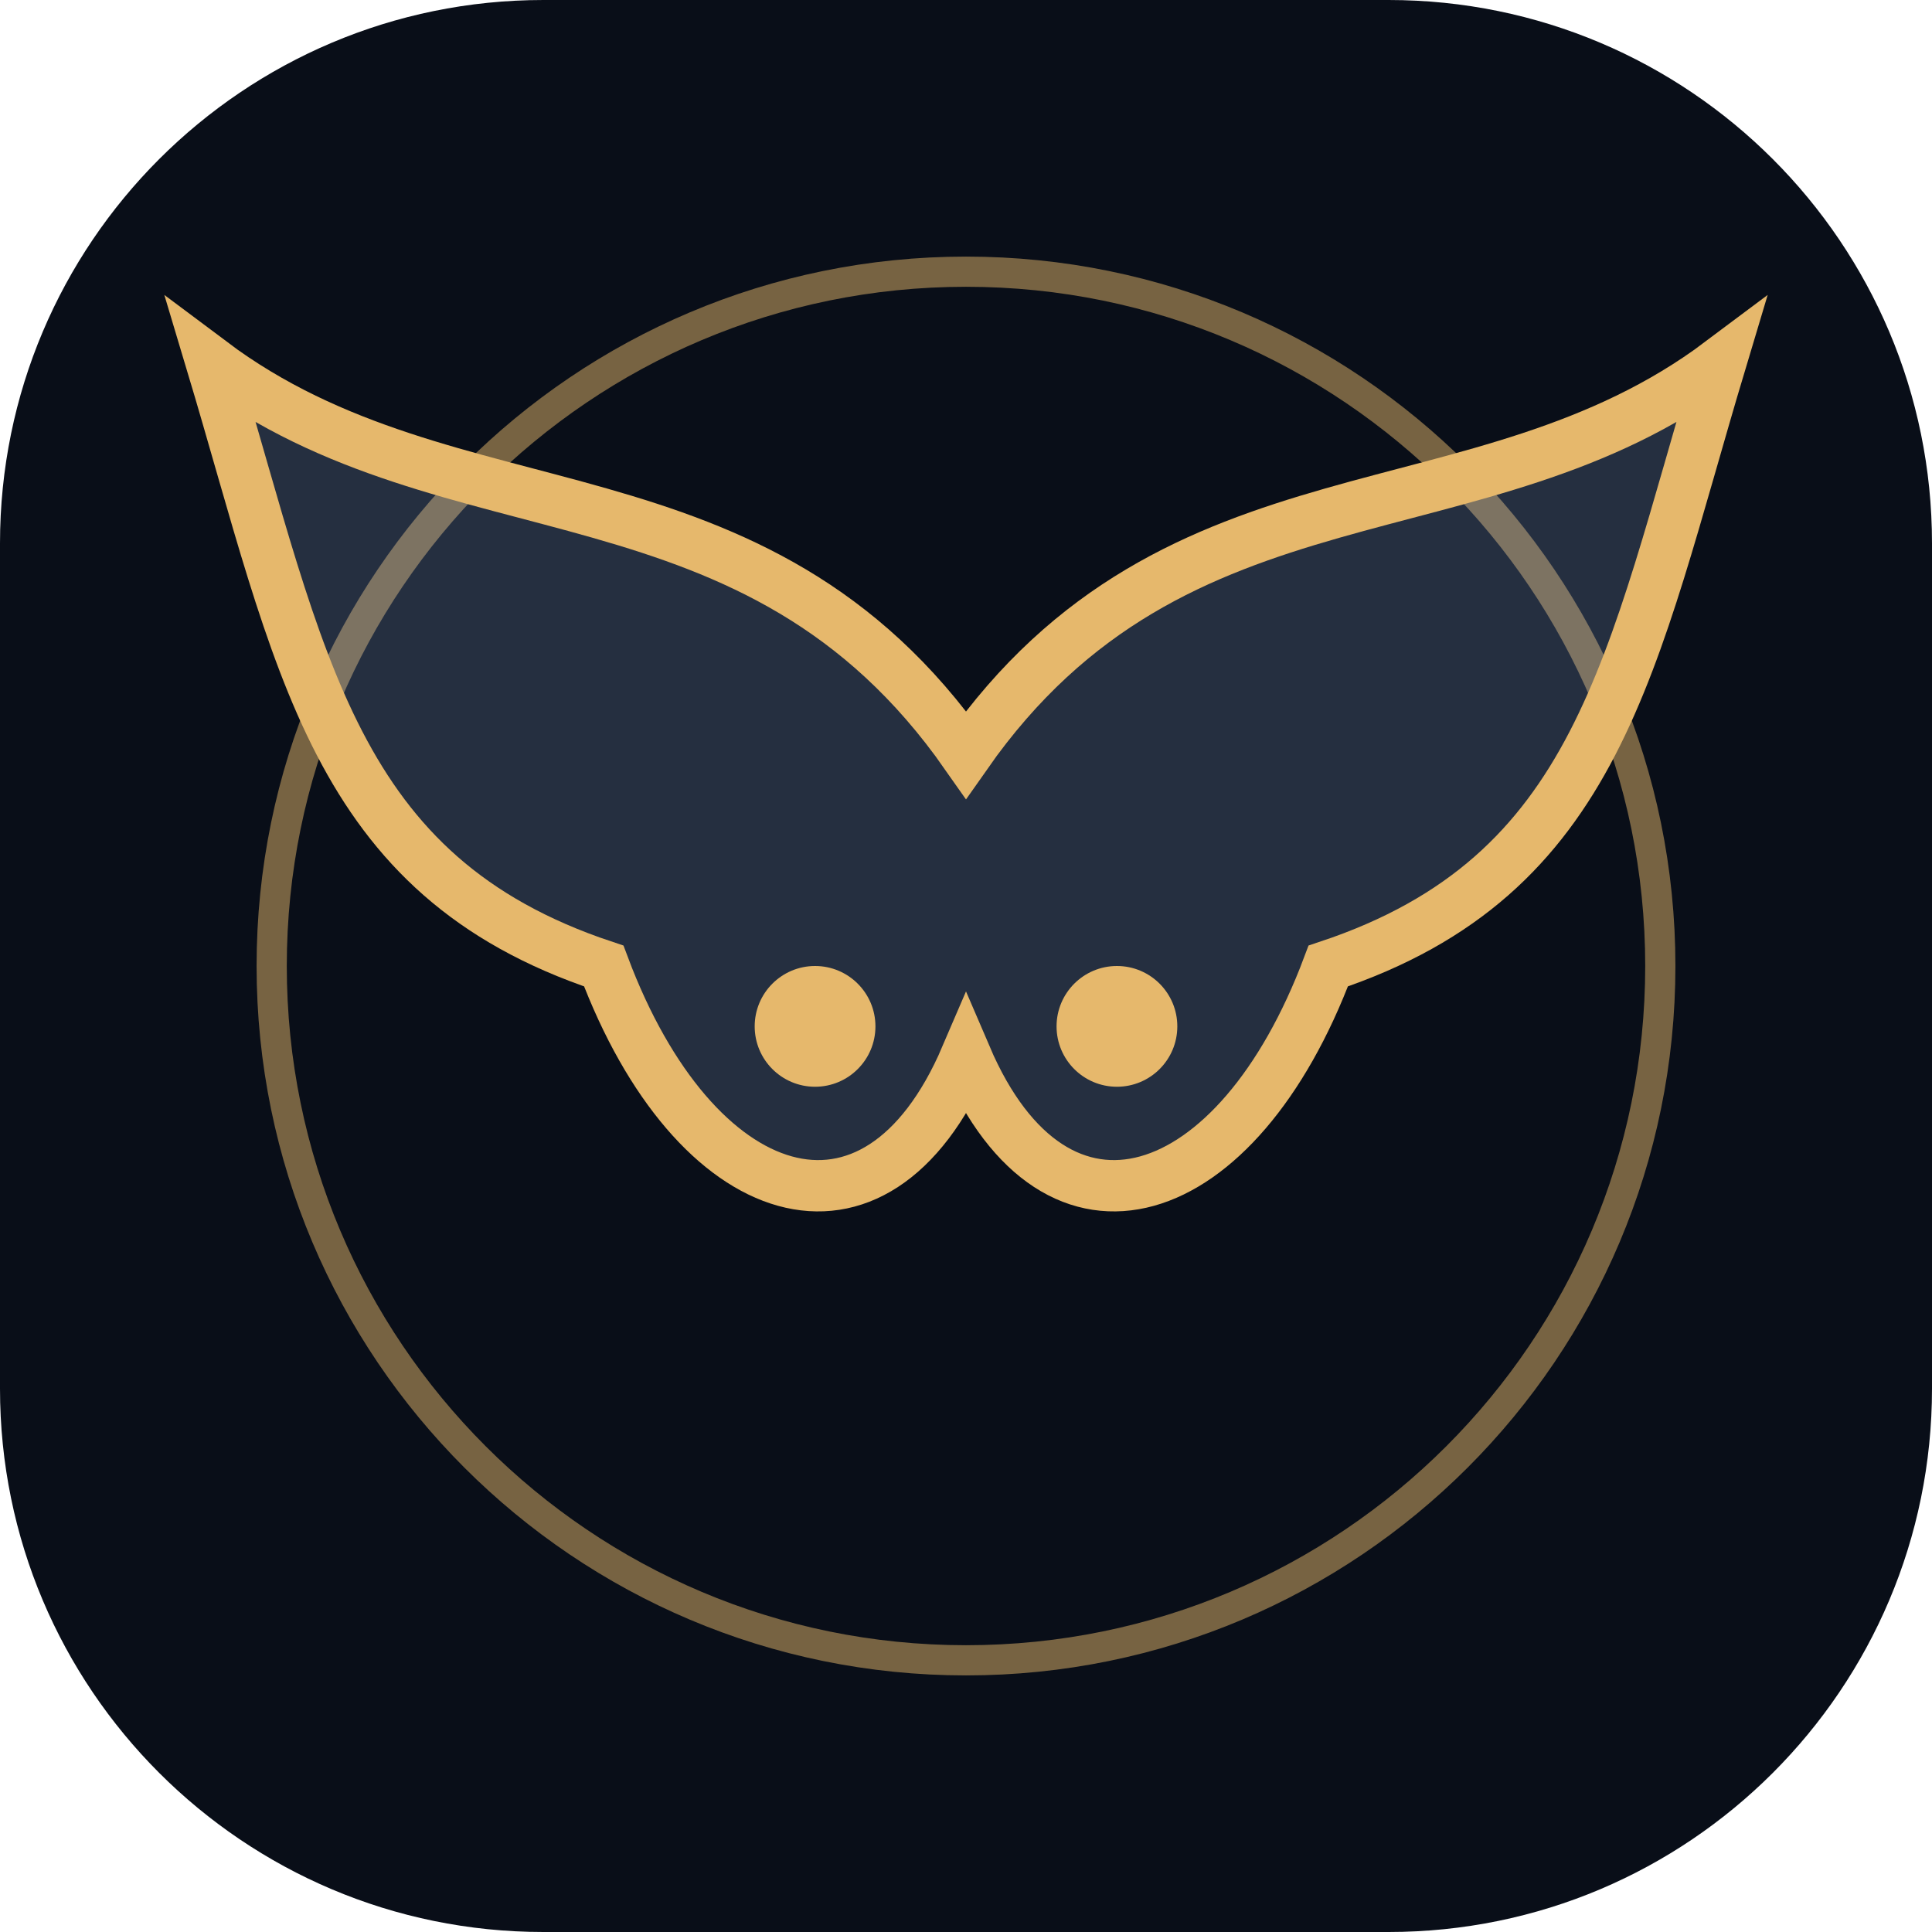
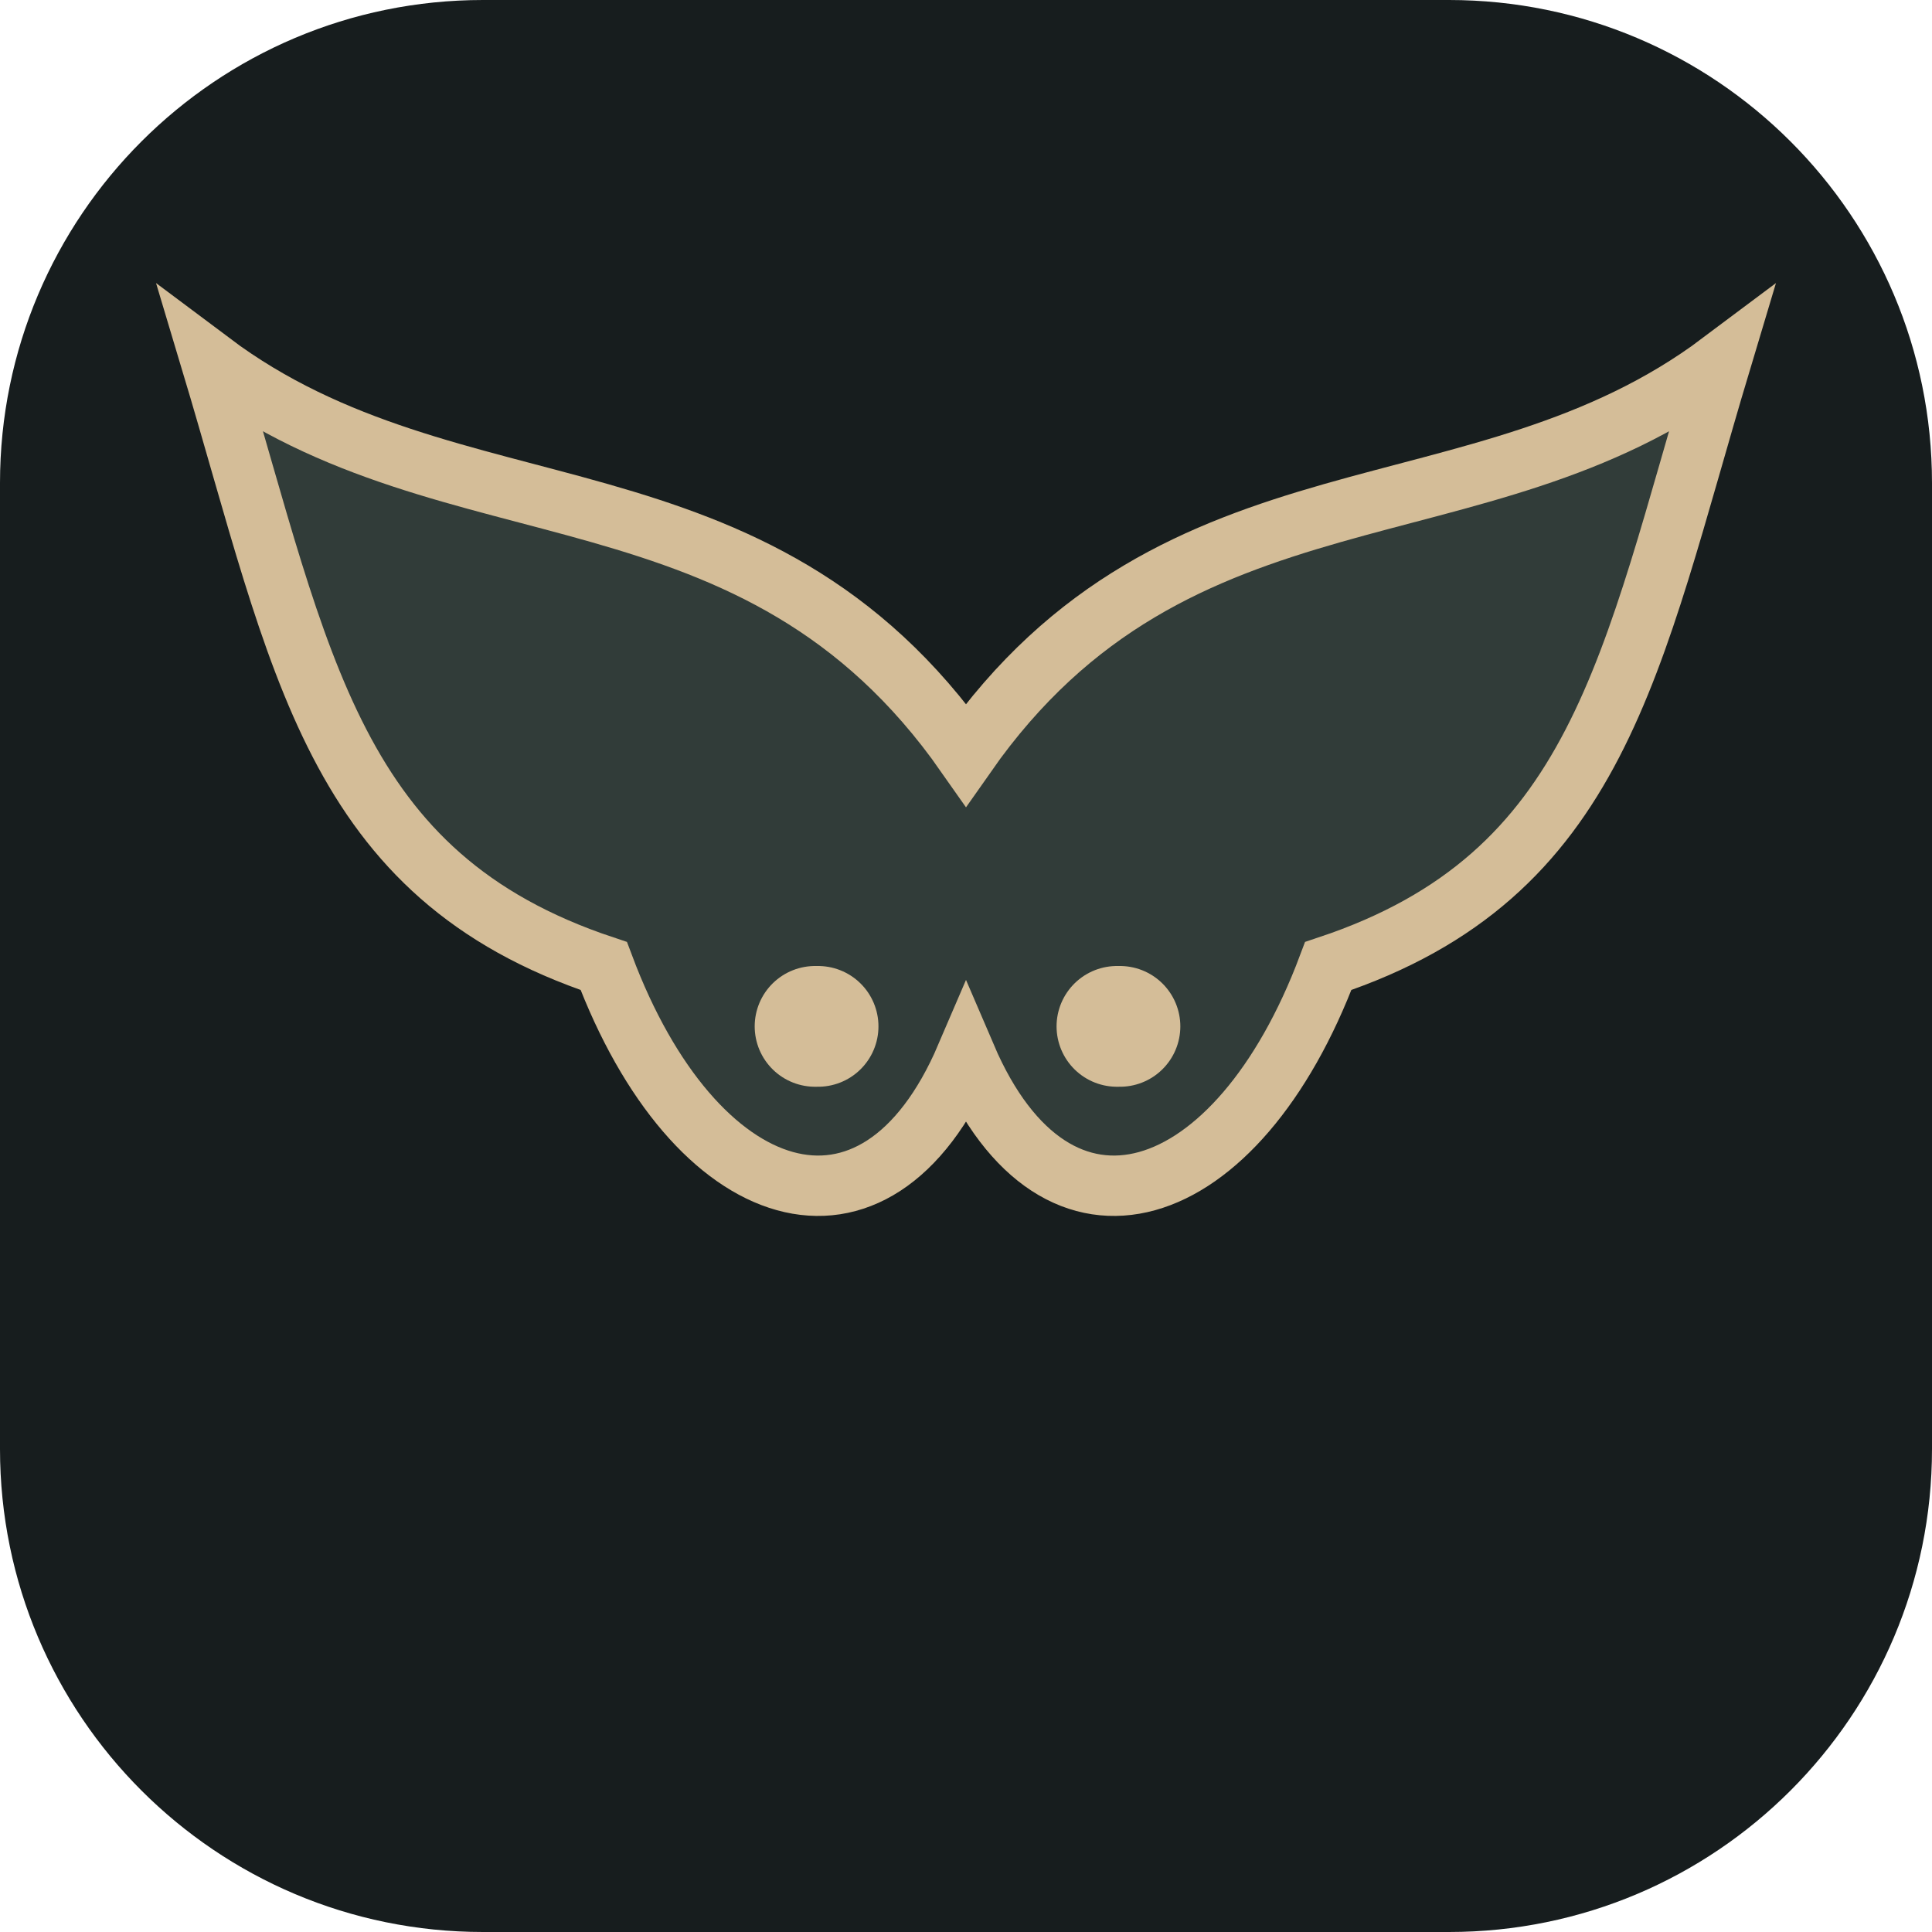
<svg xmlns="http://www.w3.org/2000/svg" viewBox="0 0 64 64">
-   <rect width="64" height="64" rx="18" fill="#090e18" />
-   <circle cx="32" cy="32" r="23" fill="none" stroke="#e6b86c" stroke-opacity=".5" />
-   <path d="M32 25C25 15 15 18 7 12c3 10 4 17 13 20 3 8 9 10 12 3 3 7 9 5 12-3 9-3 10-10 13-20-8 6-18 3-25 13Z" fill="#9ab4e2" fill-opacity=".2" stroke="#e6b86c" stroke-width="1.7" />
-   <circle cx="27" cy="34" r="2" fill="#e6b86c" />
-   <circle cx="37" cy="34" r="2" fill="#e6b86c" />
+   <rect width="64" height="64" rx="16" fill="#171d1e" />
+   <path d="M32 25C25 15 15 18 7 12c3 10 4 17 13 20 3 8 9 10 12 3 3 7 9 5 12-3 9-3 10-10 13-20-8 6-18 3-25 13Z" fill="#8fa99d" fill-opacity=".22" stroke="#d4bd98" stroke-width="2" />
+   <path d="M27 34h.1M37 34h.1" stroke="#d4bd98" stroke-width="4" stroke-linecap="round" />
</svg>
